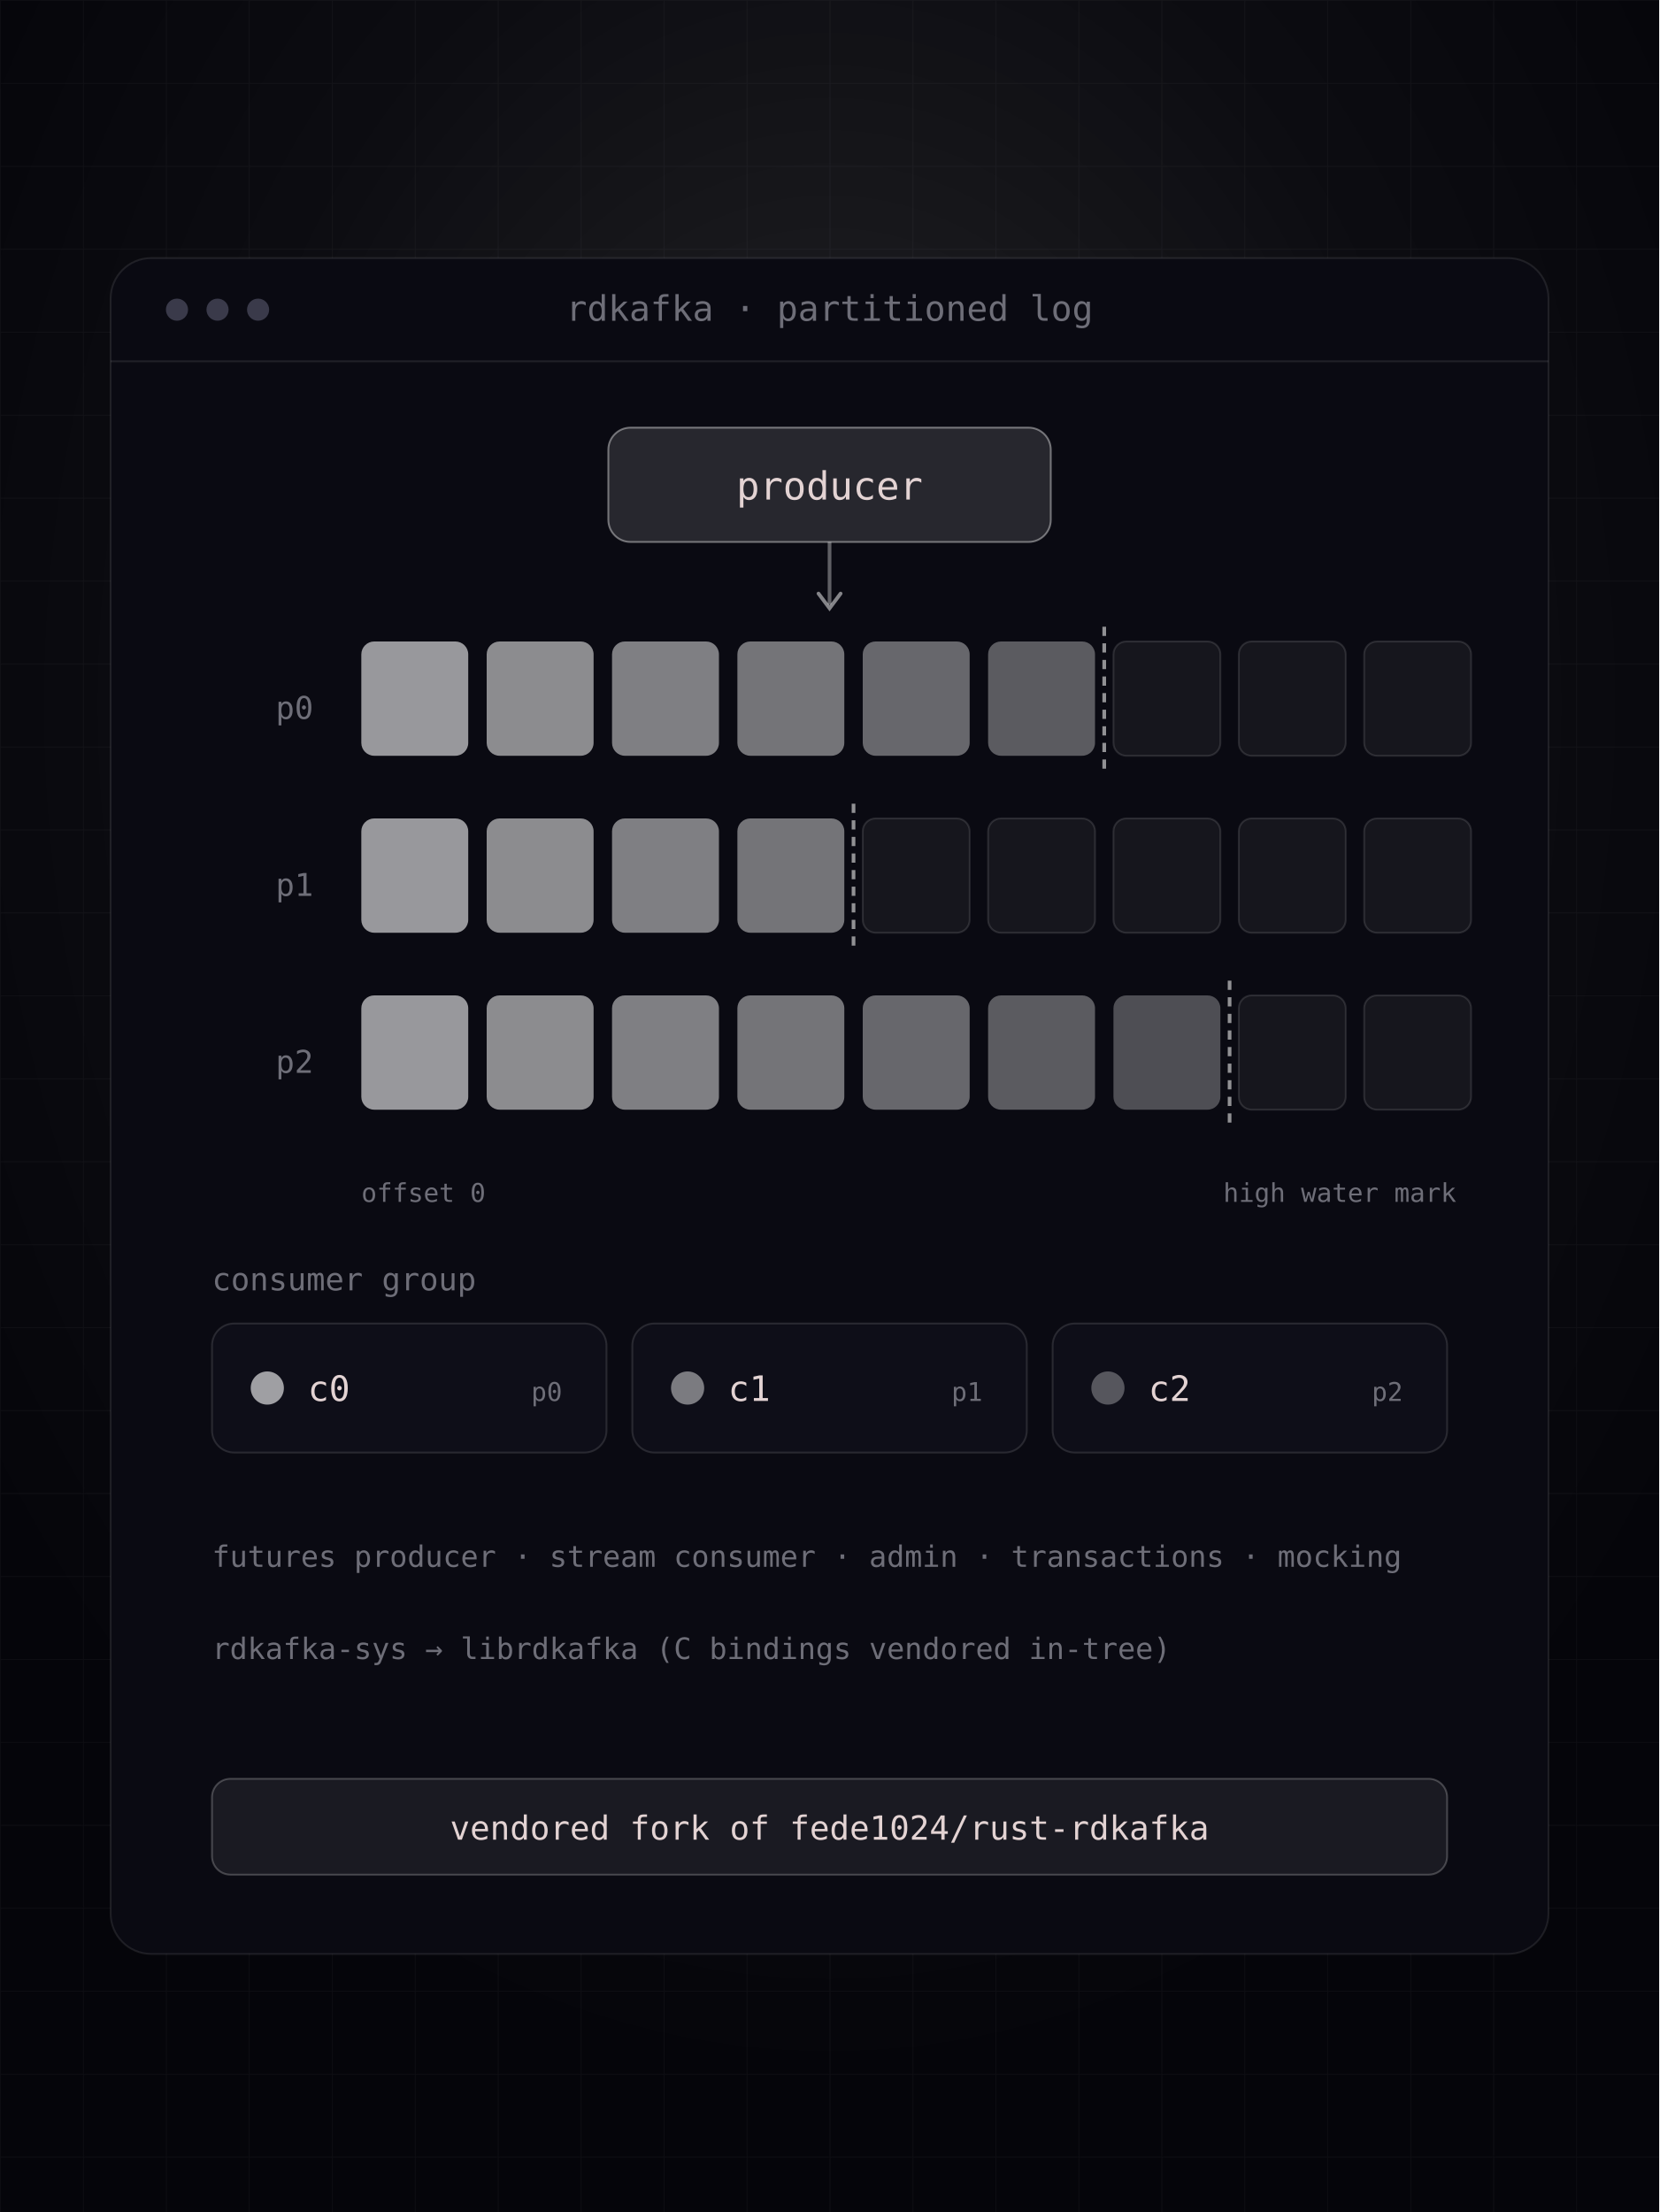
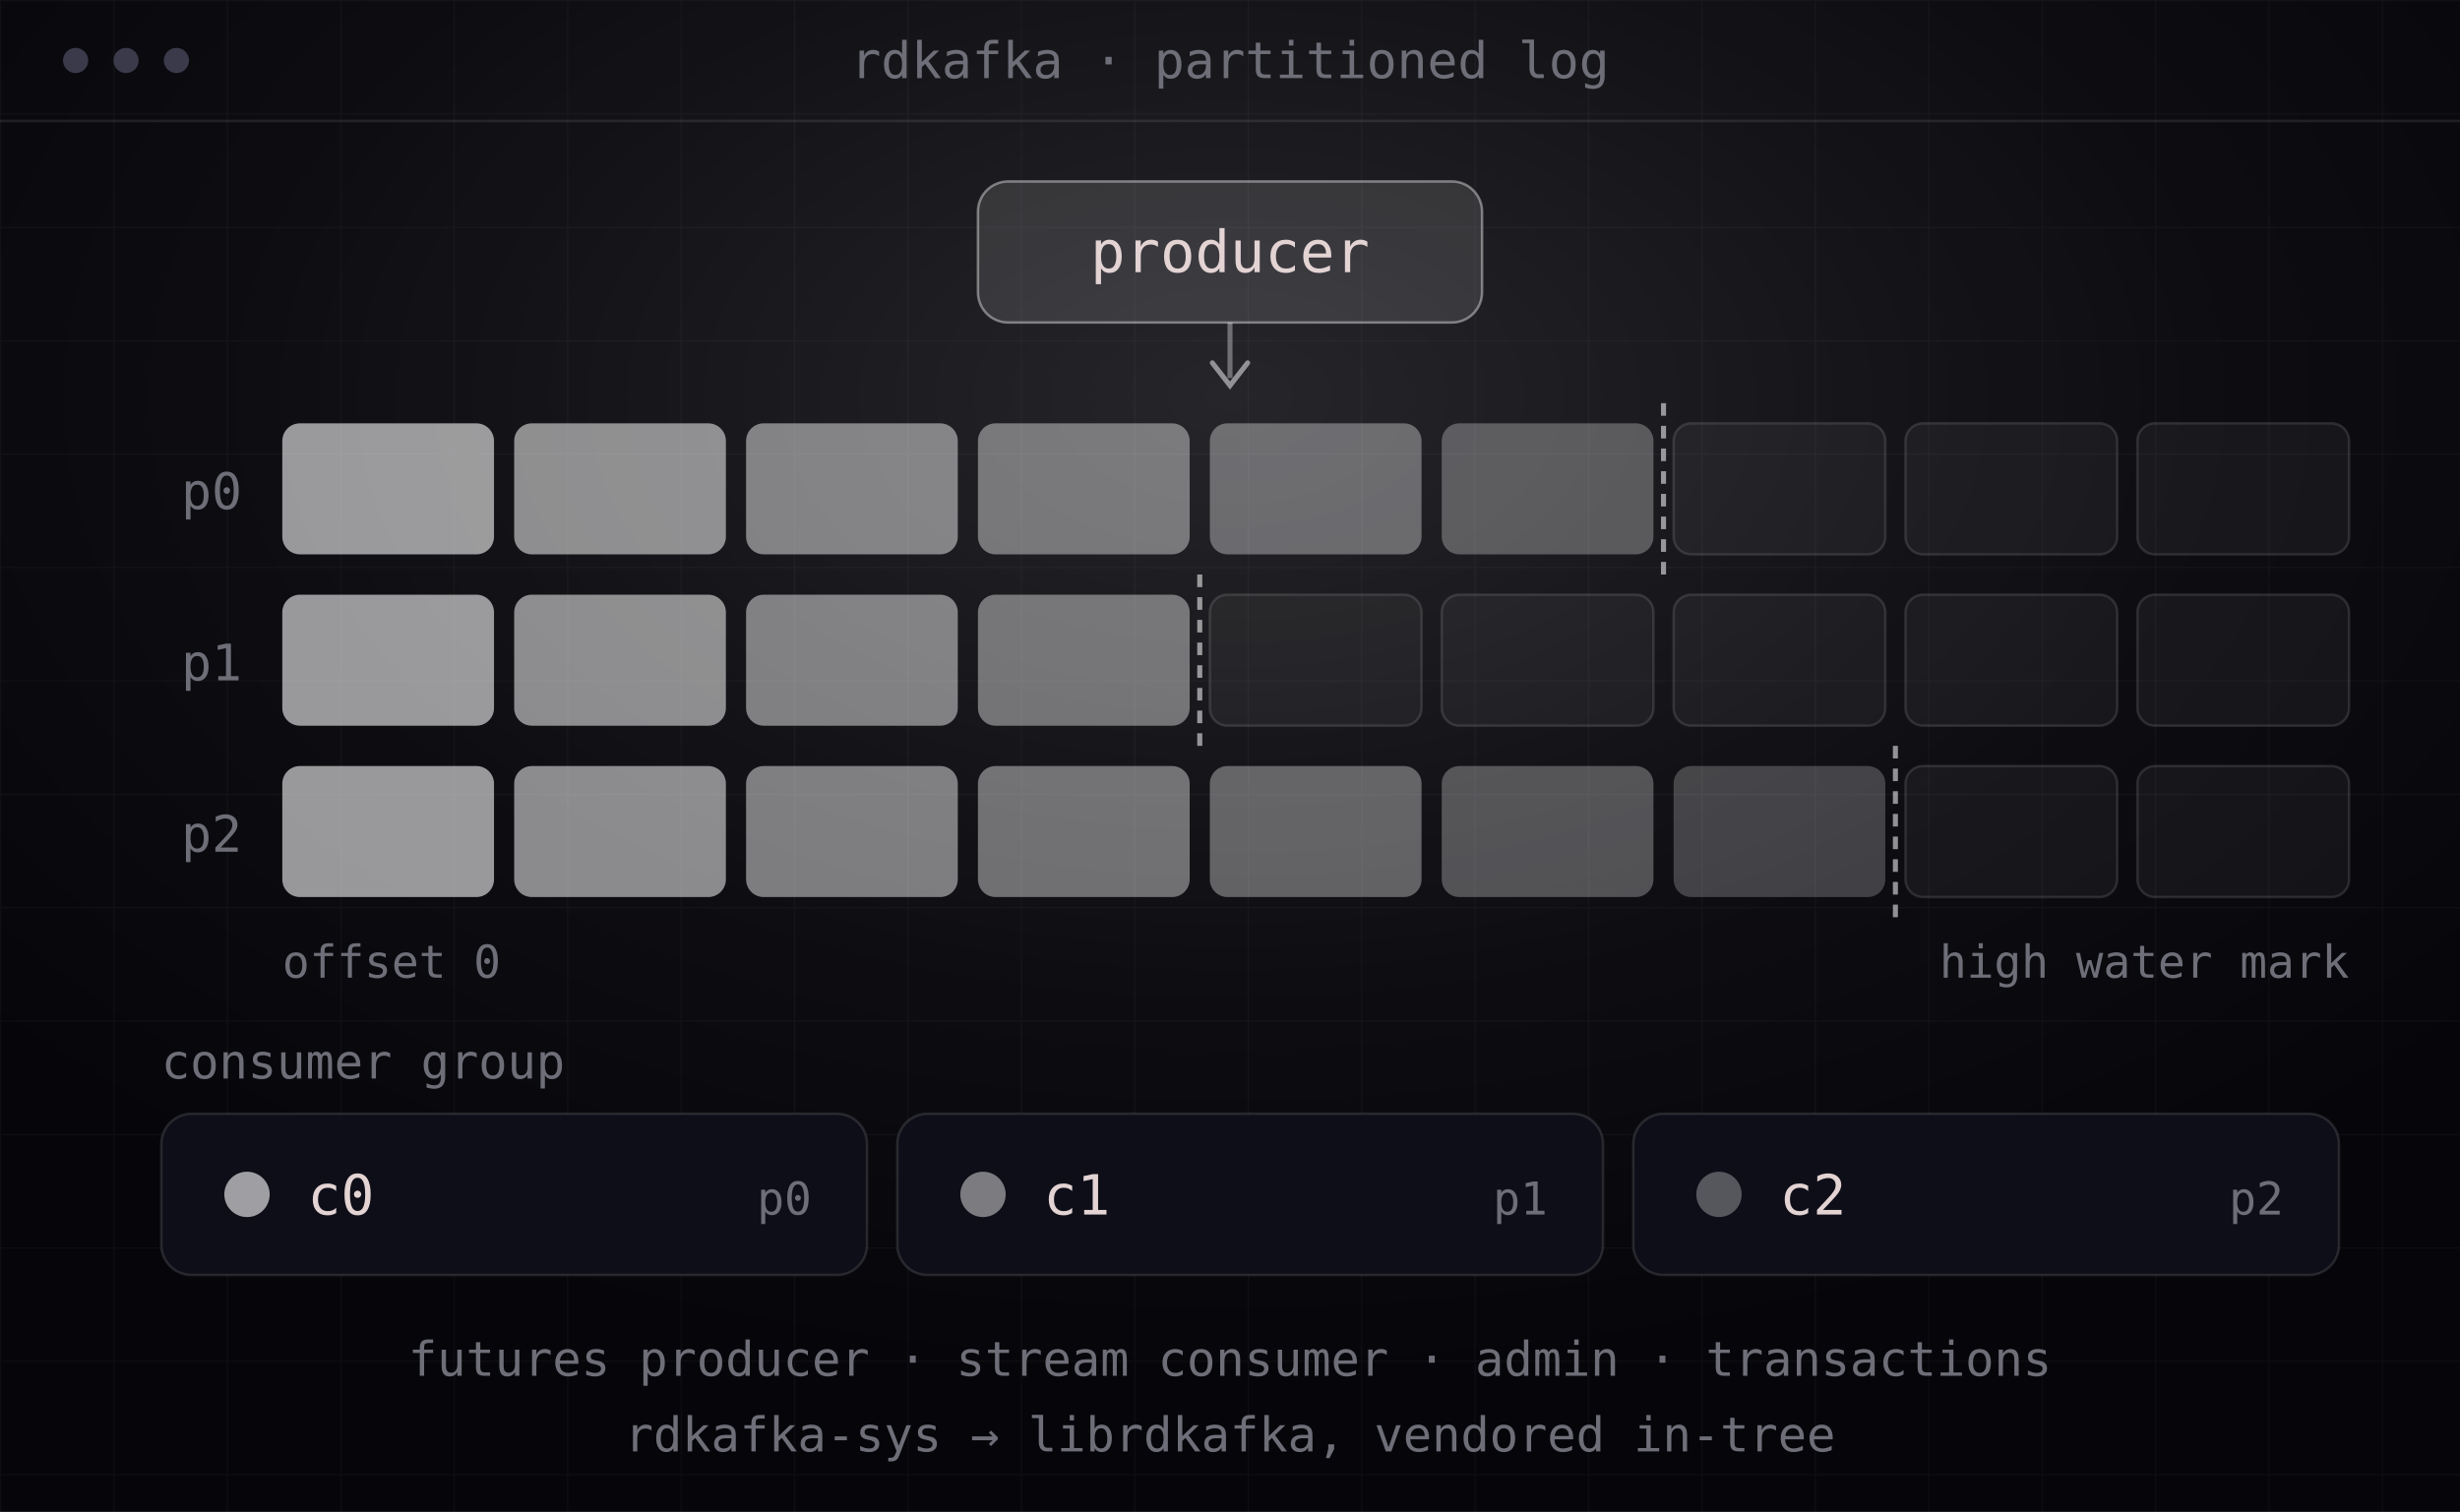
- <svg xmlns="http://www.w3.org/2000/svg" viewBox="0 0 900 1200" width="900" height="1200" role="img">
+ <svg xmlns="http://www.w3.org/2000/svg" viewBox="0 0 976 600" width="976" height="600" role="img">
  <defs>
-     <radialGradient id="g4" cx="50%" cy="32%" r="62%">
+     <radialGradient id="g4" cx="50%" cy="26%" r="66%">
      <stop offset="0%" stop-color="#ffffff" stop-opacity="0.13" />
      <stop offset="60%" stop-color="#ffffff" stop-opacity="0.03" />
      <stop offset="100%" stop-color="#ffffff" stop-opacity="0" />
    </radialGradient>
    <pattern id="p4" width="45" height="45" patternUnits="userSpaceOnUse">
      <path d="M45 0H0V45" fill="none" stroke="#ffffff" stroke-opacity="0.035" stroke-width="1" />
    </pattern>
  </defs>
-   <rect width="900" height="1200" fill="#05050a" />
-   <rect width="900" height="1200" fill="url(#p4)" />
-   <rect width="900" height="1200" fill="url(#g4)" />
+   <rect width="976" height="600" fill="#05050a" />
+   <rect width="976" height="600" fill="url(#p4)" />
+   <rect width="976" height="600" fill="url(#g4)" />
  <g font-family="JetBrains Mono, ui-monospace, SFMono-Regular, Menlo, monospace">
-     <rect x="60" y="140" width="780" height="920" rx="22" fill="#0a0a12" stroke="#ffffff" stroke-opacity="0.09" />
-     <path d="M60 196h780" stroke="#ffffff" stroke-opacity="0.09" />
-     <circle cx="96" cy="168" r="6" fill="#3a3a4a" />
-     <circle cx="118" cy="168" r="6" fill="#3a3a4a" />
-     <circle cx="140" cy="168" r="6" fill="#3a3a4a" />
-     <text x="450" y="174" fill="#6e6e78" font-size="19" text-anchor="middle">rdkafka · partitioned log</text>
-     <rect x="330" y="232" width="240" height="62" rx="12" fill="#ffffff" fill-opacity="0.12" stroke="#ffffff" stroke-opacity="0.40" />
-     <text x="450" y="271" fill="#e3d3d3" font-size="21" text-anchor="middle">producer</text>
-     <path d="M450 294v34" stroke="#ffffff" stroke-opacity="0.35" stroke-width="2" />
-     <path d="M444 322l6 8 6-8" fill="none" stroke="#ffffff" stroke-opacity="0.5" stroke-width="2" stroke-linecap="round" />
-     <text x="170" y="390" fill="#6e6e78" font-size="17" text-anchor="end">p0</text>
-     <rect x="196" y="348" width="58" height="62" rx="7" fill="#ffffff" fill-opacity="0.58" />
-     <rect x="264" y="348" width="58" height="62" rx="7" fill="#ffffff" fill-opacity="0.53" />
-     <rect x="332" y="348" width="58" height="62" rx="7" fill="#ffffff" fill-opacity="0.48" />
-     <rect x="400" y="348" width="58" height="62" rx="7" fill="#ffffff" fill-opacity="0.43" />
-     <rect x="468" y="348" width="58" height="62" rx="7" fill="#ffffff" fill-opacity="0.38" />
-     <rect x="536" y="348" width="58" height="62" rx="7" fill="#ffffff" fill-opacity="0.33" />
-     <rect x="604" y="348" width="58" height="62" rx="7" fill="#ffffff" fill-opacity="0.05" stroke="#ffffff" stroke-opacity="0.12" />
-     <rect x="672" y="348" width="58" height="62" rx="7" fill="#ffffff" fill-opacity="0.05" stroke="#ffffff" stroke-opacity="0.12" />
-     <rect x="740" y="348" width="58" height="62" rx="7" fill="#ffffff" fill-opacity="0.05" stroke="#ffffff" stroke-opacity="0.12" />
-     <path d="M599 340 v78" stroke="#ffffff" stroke-opacity="0.55" stroke-width="2" stroke-dasharray="5 4" />
-     <text x="170" y="486" fill="#6e6e78" font-size="17" text-anchor="end">p1</text>
-     <rect x="196" y="444" width="58" height="62" rx="7" fill="#ffffff" fill-opacity="0.58" />
-     <rect x="264" y="444" width="58" height="62" rx="7" fill="#ffffff" fill-opacity="0.53" />
-     <rect x="332" y="444" width="58" height="62" rx="7" fill="#ffffff" fill-opacity="0.48" />
-     <rect x="400" y="444" width="58" height="62" rx="7" fill="#ffffff" fill-opacity="0.43" />
-     <rect x="468" y="444" width="58" height="62" rx="7" fill="#ffffff" fill-opacity="0.05" stroke="#ffffff" stroke-opacity="0.12" />
-     <rect x="536" y="444" width="58" height="62" rx="7" fill="#ffffff" fill-opacity="0.05" stroke="#ffffff" stroke-opacity="0.12" />
-     <rect x="604" y="444" width="58" height="62" rx="7" fill="#ffffff" fill-opacity="0.05" stroke="#ffffff" stroke-opacity="0.12" />
-     <rect x="672" y="444" width="58" height="62" rx="7" fill="#ffffff" fill-opacity="0.05" stroke="#ffffff" stroke-opacity="0.12" />
-     <rect x="740" y="444" width="58" height="62" rx="7" fill="#ffffff" fill-opacity="0.05" stroke="#ffffff" stroke-opacity="0.12" />
-     <path d="M463 436 v78" stroke="#ffffff" stroke-opacity="0.55" stroke-width="2" stroke-dasharray="5 4" />
-     <text x="170" y="582" fill="#6e6e78" font-size="17" text-anchor="end">p2</text>
-     <rect x="196" y="540" width="58" height="62" rx="7" fill="#ffffff" fill-opacity="0.58" />
-     <rect x="264" y="540" width="58" height="62" rx="7" fill="#ffffff" fill-opacity="0.53" />
-     <rect x="332" y="540" width="58" height="62" rx="7" fill="#ffffff" fill-opacity="0.48" />
-     <rect x="400" y="540" width="58" height="62" rx="7" fill="#ffffff" fill-opacity="0.43" />
-     <rect x="468" y="540" width="58" height="62" rx="7" fill="#ffffff" fill-opacity="0.38" />
-     <rect x="536" y="540" width="58" height="62" rx="7" fill="#ffffff" fill-opacity="0.33" />
-     <rect x="604" y="540" width="58" height="62" rx="7" fill="#ffffff" fill-opacity="0.28" />
-     <rect x="672" y="540" width="58" height="62" rx="7" fill="#ffffff" fill-opacity="0.05" stroke="#ffffff" stroke-opacity="0.12" />
-     <rect x="740" y="540" width="58" height="62" rx="7" fill="#ffffff" fill-opacity="0.05" stroke="#ffffff" stroke-opacity="0.12" />
-     <path d="M667 532 v78" stroke="#ffffff" stroke-opacity="0.55" stroke-width="2" stroke-dasharray="5 4" />
-     <text x="196" y="652" fill="#6e6e78" font-size="14">offset 0</text>
-     <text x="790" y="652" fill="#6e6e78" font-size="14" text-anchor="end">high water mark</text>
-     <text x="115" y="700" fill="#6e6e78" font-size="17">consumer group</text>
-     <rect x="115" y="718" width="214" height="70" rx="12" fill="#0e0e18" stroke="#ffffff" stroke-opacity="0.12" />
-     <circle cx="145" cy="753" r="9" fill="#ffffff" fill-opacity="0.60" />
-     <text x="167" y="760" fill="#e3d3d3" font-size="19">c0</text>
-     <text x="305" y="760" fill="#6e6e78" font-size="14" text-anchor="end">p0</text>
-     <rect x="343" y="718" width="214" height="70" rx="12" fill="#0e0e18" stroke="#ffffff" stroke-opacity="0.12" />
-     <circle cx="373" cy="753" r="9" fill="#ffffff" fill-opacity="0.45" />
-     <text x="395" y="760" fill="#e3d3d3" font-size="19">c1</text>
-     <text x="533" y="760" fill="#6e6e78" font-size="14" text-anchor="end">p1</text>
-     <rect x="571" y="718" width="214" height="70" rx="12" fill="#0e0e18" stroke="#ffffff" stroke-opacity="0.12" />
-     <circle cx="601" cy="753" r="9" fill="#ffffff" fill-opacity="0.30" />
-     <text x="623" y="760" fill="#e3d3d3" font-size="19">c2</text>
-     <text x="761" y="760" fill="#6e6e78" font-size="14" text-anchor="end">p2</text>
-     <text x="115" y="850" fill="#6e6e78" font-size="16">futures producer · stream consumer · admin · transactions · mocking</text>
-     <text x="115" y="900" fill="#6e6e78" font-size="16">rdkafka-sys → librdkafka (C bindings vendored in-tree)</text>
-     <rect x="115" y="965" width="670" height="52" rx="10" fill="#ffffff" fill-opacity="0.07" stroke="#ffffff" stroke-opacity="0.22" />
-     <text x="450" y="998" fill="#e3d3d3" font-size="18" text-anchor="middle">vendored fork of fede1024/rust-rdkafka</text>
+     <path d="M0 48h976" stroke="#ffffff" stroke-opacity="0.09" />
+     <circle cx="30" cy="24" r="5" fill="#3a3a4a" />
+     <circle cx="50" cy="24" r="5" fill="#3a3a4a" />
+     <circle cx="70" cy="24" r="5" fill="#3a3a4a" />
+     <text x="488" y="31" fill="#6e6e78" font-size="20" text-anchor="middle">rdkafka · partitioned log</text>
+     <rect x="388" y="72" width="200" height="56" rx="12" fill="#ffffff" fill-opacity="0.12" stroke="#ffffff" stroke-opacity="0.40" />
+     <text x="488" y="108" fill="#e3d3d3" font-size="23" text-anchor="middle">producer</text>
+     <path d="M488 128v22" stroke="#ffffff" stroke-opacity="0.35" stroke-width="2" />
+     <path d="M481 144l7 9 7-9" fill="none" stroke="#ffffff" stroke-opacity="0.5" stroke-width="2" stroke-linecap="round" />
+     <text x="96" y="202" fill="#6e6e78" font-size="20" text-anchor="end">p0</text>
+     <g>
+       <rect x="112" y="168" width="84" height="52" rx="7" fill="#ffffff" fill-opacity="0.58" />
+       <rect x="204" y="168" width="84" height="52" rx="7" fill="#ffffff" fill-opacity="0.52" />
+       <rect x="296" y="168" width="84" height="52" rx="7" fill="#ffffff" fill-opacity="0.46" />
+       <rect x="388" y="168" width="84" height="52" rx="7" fill="#ffffff" fill-opacity="0.40" />
+       <rect x="480" y="168" width="84" height="52" rx="7" fill="#ffffff" fill-opacity="0.34" />
+       <rect x="572" y="168" width="84" height="52" rx="7" fill="#ffffff" fill-opacity="0.28" />
+       <rect x="664" y="168" width="84" height="52" rx="7" fill="#ffffff" fill-opacity="0.05" stroke="#ffffff" stroke-opacity="0.12" />
+       <rect x="756" y="168" width="84" height="52" rx="7" fill="#ffffff" fill-opacity="0.05" stroke="#ffffff" stroke-opacity="0.12" />
+       <rect x="848" y="168" width="84" height="52" rx="7" fill="#ffffff" fill-opacity="0.05" stroke="#ffffff" stroke-opacity="0.12" />
+     </g>
+     <path d="M660 160v68" stroke="#ffffff" stroke-opacity="0.55" stroke-width="2" stroke-dasharray="5 4" />
+     <text x="96" y="270" fill="#6e6e78" font-size="20" text-anchor="end">p1</text>
+     <g>
+       <rect x="112" y="236" width="84" height="52" rx="7" fill="#ffffff" fill-opacity="0.58" />
+       <rect x="204" y="236" width="84" height="52" rx="7" fill="#ffffff" fill-opacity="0.52" />
+       <rect x="296" y="236" width="84" height="52" rx="7" fill="#ffffff" fill-opacity="0.46" />
+       <rect x="388" y="236" width="84" height="52" rx="7" fill="#ffffff" fill-opacity="0.40" />
+       <rect x="480" y="236" width="84" height="52" rx="7" fill="#ffffff" fill-opacity="0.05" stroke="#ffffff" stroke-opacity="0.12" />
+       <rect x="572" y="236" width="84" height="52" rx="7" fill="#ffffff" fill-opacity="0.05" stroke="#ffffff" stroke-opacity="0.12" />
+       <rect x="664" y="236" width="84" height="52" rx="7" fill="#ffffff" fill-opacity="0.05" stroke="#ffffff" stroke-opacity="0.12" />
+       <rect x="756" y="236" width="84" height="52" rx="7" fill="#ffffff" fill-opacity="0.05" stroke="#ffffff" stroke-opacity="0.12" />
+       <rect x="848" y="236" width="84" height="52" rx="7" fill="#ffffff" fill-opacity="0.05" stroke="#ffffff" stroke-opacity="0.12" />
+     </g>
+     <path d="M476 228v68" stroke="#ffffff" stroke-opacity="0.55" stroke-width="2" stroke-dasharray="5 4" />
+     <text x="96" y="338" fill="#6e6e78" font-size="20" text-anchor="end">p2</text>
+     <g>
+       <rect x="112" y="304" width="84" height="52" rx="7" fill="#ffffff" fill-opacity="0.58" />
+       <rect x="204" y="304" width="84" height="52" rx="7" fill="#ffffff" fill-opacity="0.52" />
+       <rect x="296" y="304" width="84" height="52" rx="7" fill="#ffffff" fill-opacity="0.46" />
+       <rect x="388" y="304" width="84" height="52" rx="7" fill="#ffffff" fill-opacity="0.40" />
+       <rect x="480" y="304" width="84" height="52" rx="7" fill="#ffffff" fill-opacity="0.34" />
+       <rect x="572" y="304" width="84" height="52" rx="7" fill="#ffffff" fill-opacity="0.28" />
+       <rect x="664" y="304" width="84" height="52" rx="7" fill="#ffffff" fill-opacity="0.22" />
+       <rect x="756" y="304" width="84" height="52" rx="7" fill="#ffffff" fill-opacity="0.05" stroke="#ffffff" stroke-opacity="0.12" />
+       <rect x="848" y="304" width="84" height="52" rx="7" fill="#ffffff" fill-opacity="0.05" stroke="#ffffff" stroke-opacity="0.12" />
+     </g>
+     <path d="M752 296v68" stroke="#ffffff" stroke-opacity="0.55" stroke-width="2" stroke-dasharray="5 4" />
+     <text x="112" y="388" fill="#6e6e78" font-size="18">offset 0</text>
+     <text x="932" y="388" fill="#6e6e78" font-size="18" text-anchor="end">high water mark</text>
+     <text x="64" y="428" fill="#6e6e78" font-size="19">consumer group</text>
+     <rect x="64" y="442" width="280" height="64" rx="12" fill="#0e0e18" stroke="#ffffff" stroke-opacity="0.12" />
+     <circle cx="98" cy="474" r="9" fill="#ffffff" fill-opacity="0.60" />
+     <text x="122" y="482" fill="#e3d3d3" font-size="22">c0</text>
+     <text x="322" y="482" fill="#6e6e78" font-size="18" text-anchor="end">p0</text>
+     <rect x="356" y="442" width="280" height="64" rx="12" fill="#0e0e18" stroke="#ffffff" stroke-opacity="0.12" />
+     <circle cx="390" cy="474" r="9" fill="#ffffff" fill-opacity="0.45" />
+     <text x="414" y="482" fill="#e3d3d3" font-size="22">c1</text>
+     <text x="614" y="482" fill="#6e6e78" font-size="18" text-anchor="end">p1</text>
+     <rect x="648" y="442" width="280" height="64" rx="12" fill="#0e0e18" stroke="#ffffff" stroke-opacity="0.12" />
+     <circle cx="682" cy="474" r="9" fill="#ffffff" fill-opacity="0.30" />
+     <text x="706" y="482" fill="#e3d3d3" font-size="22">c2</text>
+     <text x="906" y="482" fill="#6e6e78" font-size="18" text-anchor="end">p2</text>
+     <text x="488" y="546" fill="#6e6e78" font-size="19" text-anchor="middle">futures producer · stream consumer · admin · transactions</text>
+     <text x="488" y="576" fill="#6e6e78" font-size="19" text-anchor="middle">rdkafka-sys → librdkafka, vendored in-tree</text>
  </g>
</svg>
